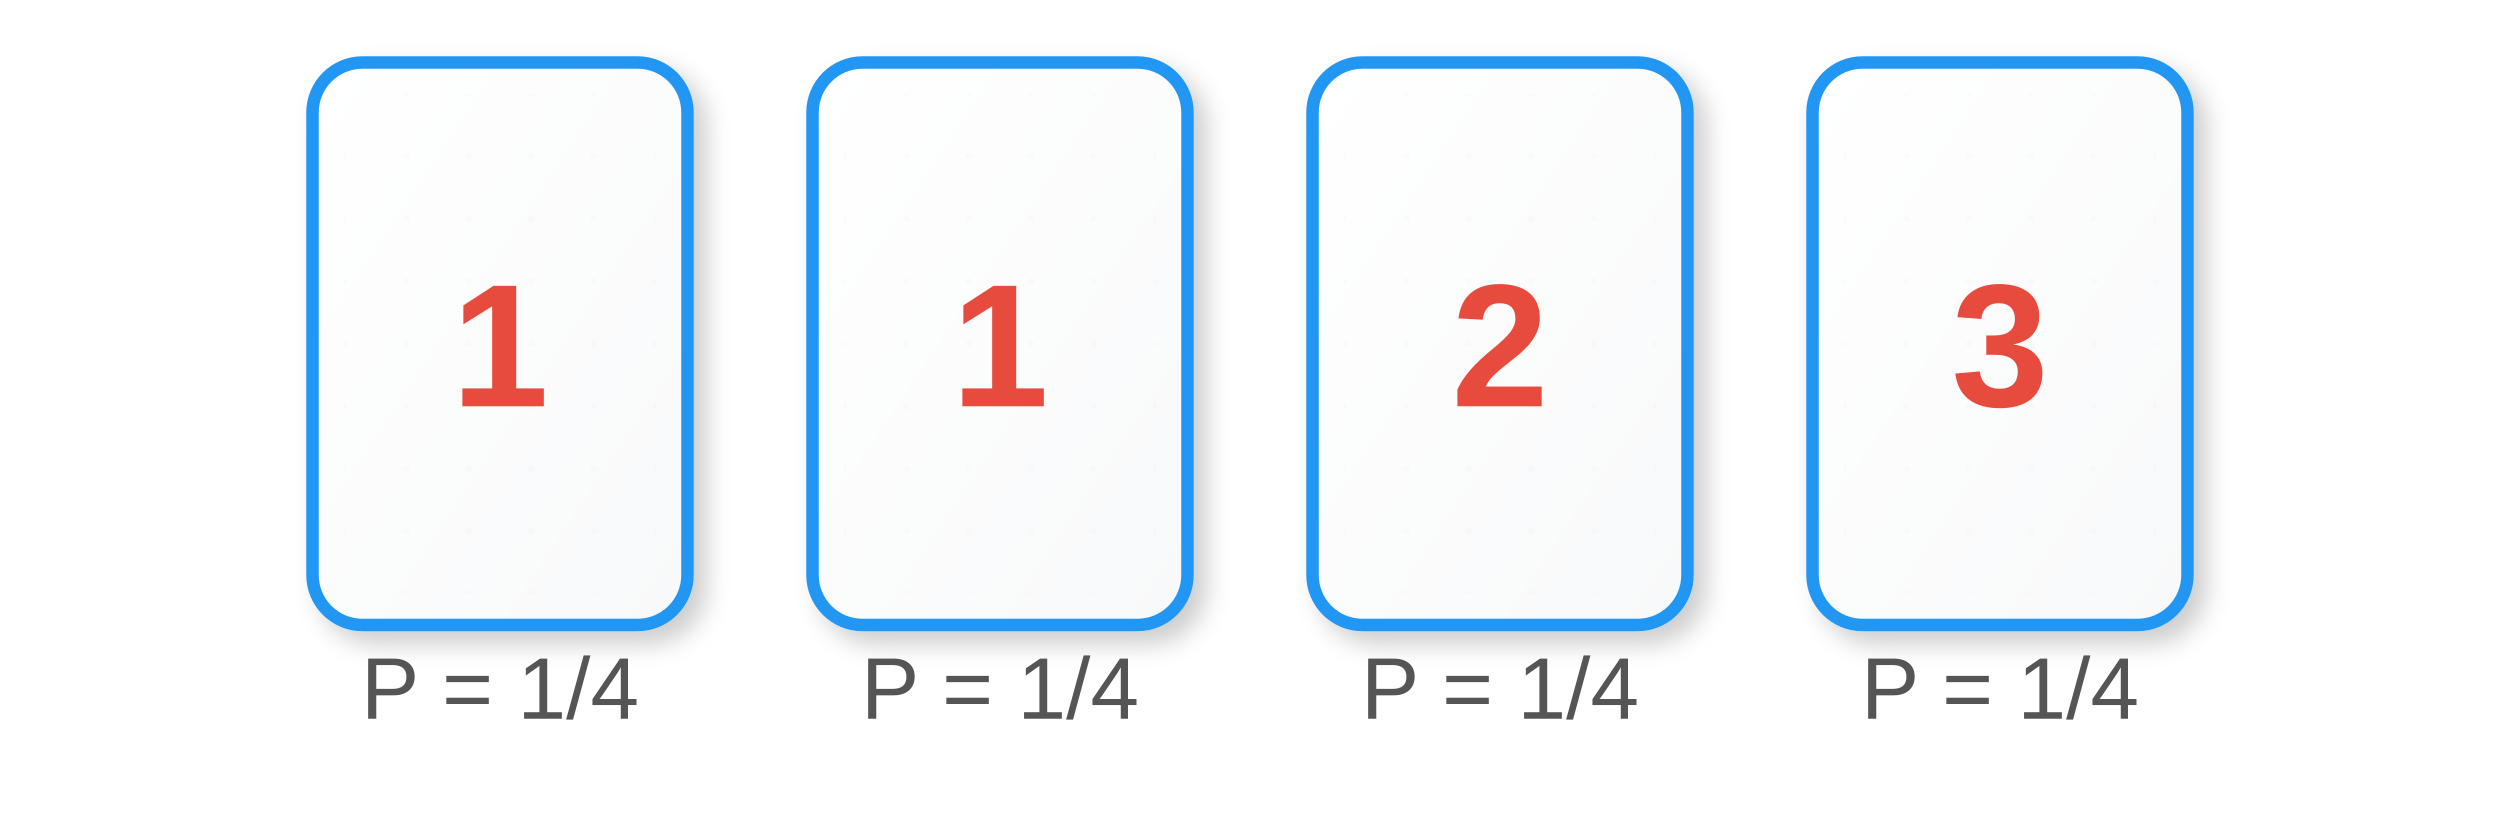
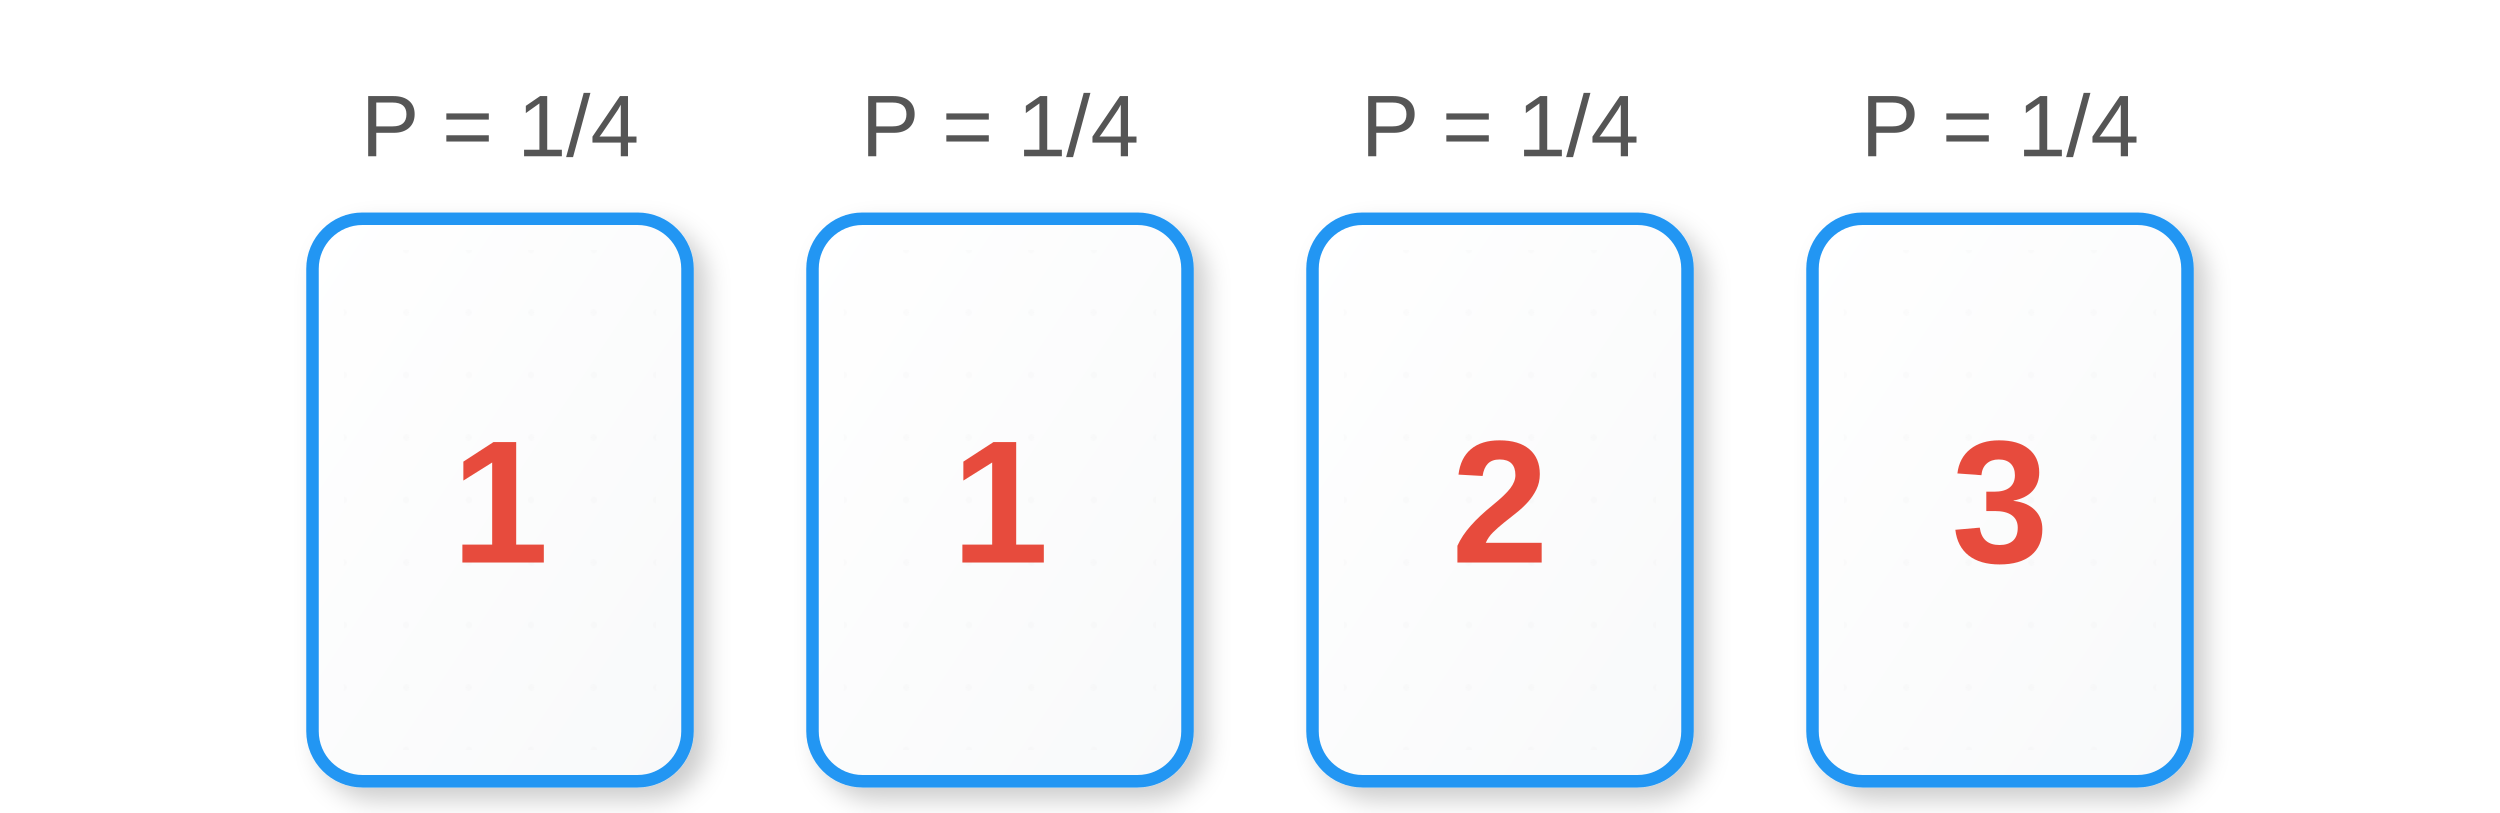
<svg xmlns="http://www.w3.org/2000/svg" viewBox="0 0 400 130">
  <defs>
    <filter id="shadow" x="-20%" y="-20%" width="140%" height="140%">
      <feGaussianBlur in="SourceAlpha" stdDeviation="2" />
      <feOffset dx="2" dy="2" result="offsetblur" />
      <feComponentTransfer>
        <feFuncA type="linear" slope="0.2" />
      </feComponentTransfer>
      <feMerge>
        <feMergeNode />
        <feMergeNode in="SourceGraphic" />
      </feMerge>
    </filter>
    <linearGradient id="cardGradient" x1="0%" y1="0%" x2="100%" y2="100%">
      <stop offset="0%" style="stop-color:#ffffff;stop-opacity:1" />
      <stop offset="100%" style="stop-color:#f8f9fa;stop-opacity:1" />
    </linearGradient>
    <pattern id="cardPattern" x="0" y="0" width="10" height="10" patternUnits="userSpaceOnUse">
      <circle cx="5" cy="5" r="0.5" fill="#e0e0e0" />
    </pattern>
  </defs>
-   <g transform="translate(50,10)">
+   <g transform="translate(0,25)">
+     <text x="80" y="0" font-family="Arial" font-size="14" text-anchor="middle" fill="#555555">P = 1/4</text>
+     <text x="160" y="0" font-family="Arial" font-size="14" text-anchor="middle" fill="#555555">P = 1/4</text>
+     <text x="240" y="0" font-family="Arial" font-size="14" text-anchor="middle" fill="#555555">P = 1/4</text>
+     <text x="320" y="0" font-family="Arial" font-size="14" text-anchor="middle" fill="#555555">P = 1/4</text>
+   </g>
+   <g transform="translate(50,35)">
    <g filter="url(#shadow)">
      <rect x="0" y="0" width="60" height="90" rx="8" fill="url(#cardGradient)" stroke="#2196f3" stroke-width="2" />
      <rect x="5" y="5" width="50" height="80" rx="6" fill="url(#cardPattern)" fill-opacity="0.1" />
      <text x="30" y="55" font-family="Arial" font-weight="bold" font-size="28" text-anchor="middle" fill="#e74c3c">1</text>
    </g>
  </g>
-   <g transform="translate(130,10)">
+   <g transform="translate(130,35)">
    <g filter="url(#shadow)">
      <rect x="0" y="0" width="60" height="90" rx="8" fill="url(#cardGradient)" stroke="#2196f3" stroke-width="2" />
      <rect x="5" y="5" width="50" height="80" rx="6" fill="url(#cardPattern)" fill-opacity="0.1" />
      <text x="30" y="55" font-family="Arial" font-weight="bold" font-size="28" text-anchor="middle" fill="#e74c3c">1</text>
    </g>
  </g>
-   <g transform="translate(210,10)">
+   <g transform="translate(210,35)">
    <g filter="url(#shadow)">
      <rect x="0" y="0" width="60" height="90" rx="8" fill="url(#cardGradient)" stroke="#2196f3" stroke-width="2" />
      <rect x="5" y="5" width="50" height="80" rx="6" fill="url(#cardPattern)" fill-opacity="0.1" />
      <text x="30" y="55" font-family="Arial" font-weight="bold" font-size="28" text-anchor="middle" fill="#e74c3c">2</text>
    </g>
  </g>
-   <g transform="translate(290,10)">
+   <g transform="translate(290,35)">
    <g filter="url(#shadow)">
      <rect x="0" y="0" width="60" height="90" rx="8" fill="url(#cardGradient)" stroke="#2196f3" stroke-width="2" />
      <rect x="5" y="5" width="50" height="80" rx="6" fill="url(#cardPattern)" fill-opacity="0.1" />
      <text x="30" y="55" font-family="Arial" font-weight="bold" font-size="28" text-anchor="middle" fill="#e74c3c">3</text>
    </g>
  </g>
-   <g transform="translate(0,115)">
-     <text x="80" y="0" font-family="Arial" font-size="14" text-anchor="middle" fill="#555555">P = 1/4</text>
-     <text x="160" y="0" font-family="Arial" font-size="14" text-anchor="middle" fill="#555555">P = 1/4</text>
-     <text x="240" y="0" font-family="Arial" font-size="14" text-anchor="middle" fill="#555555">P = 1/4</text>
-     <text x="320" y="0" font-family="Arial" font-size="14" text-anchor="middle" fill="#555555">P = 1/4</text>
-   </g>
</svg>
